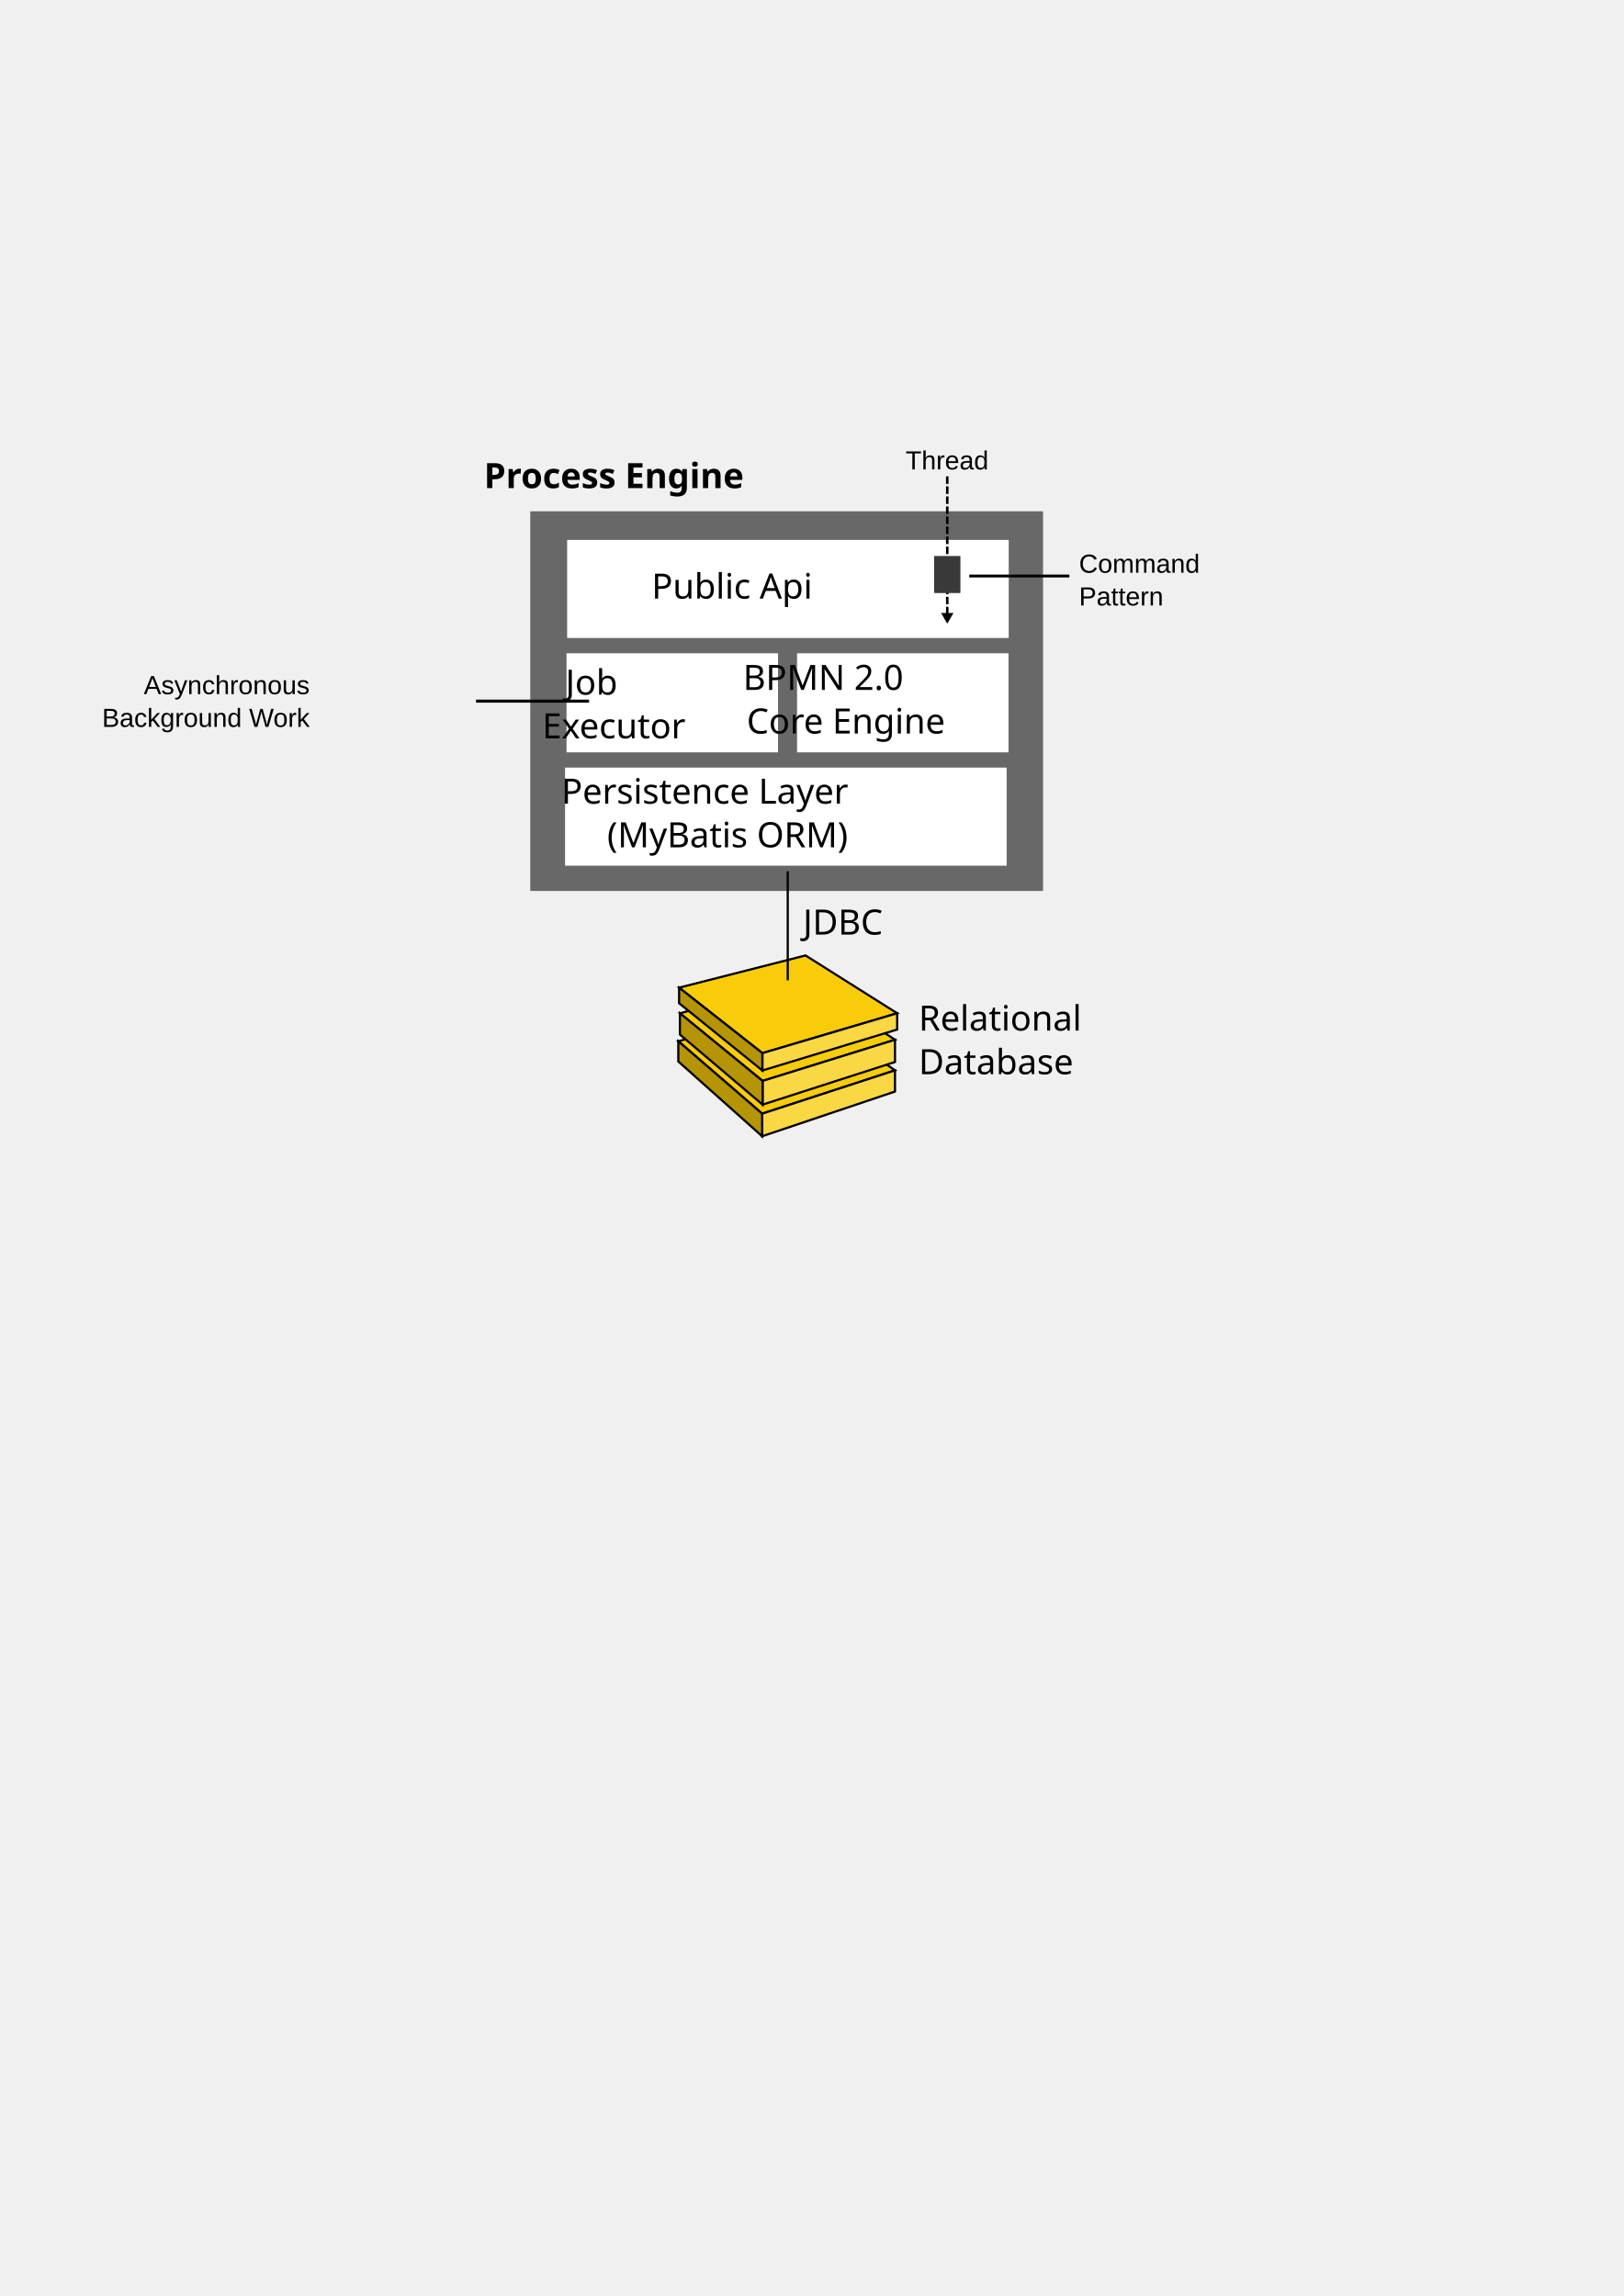
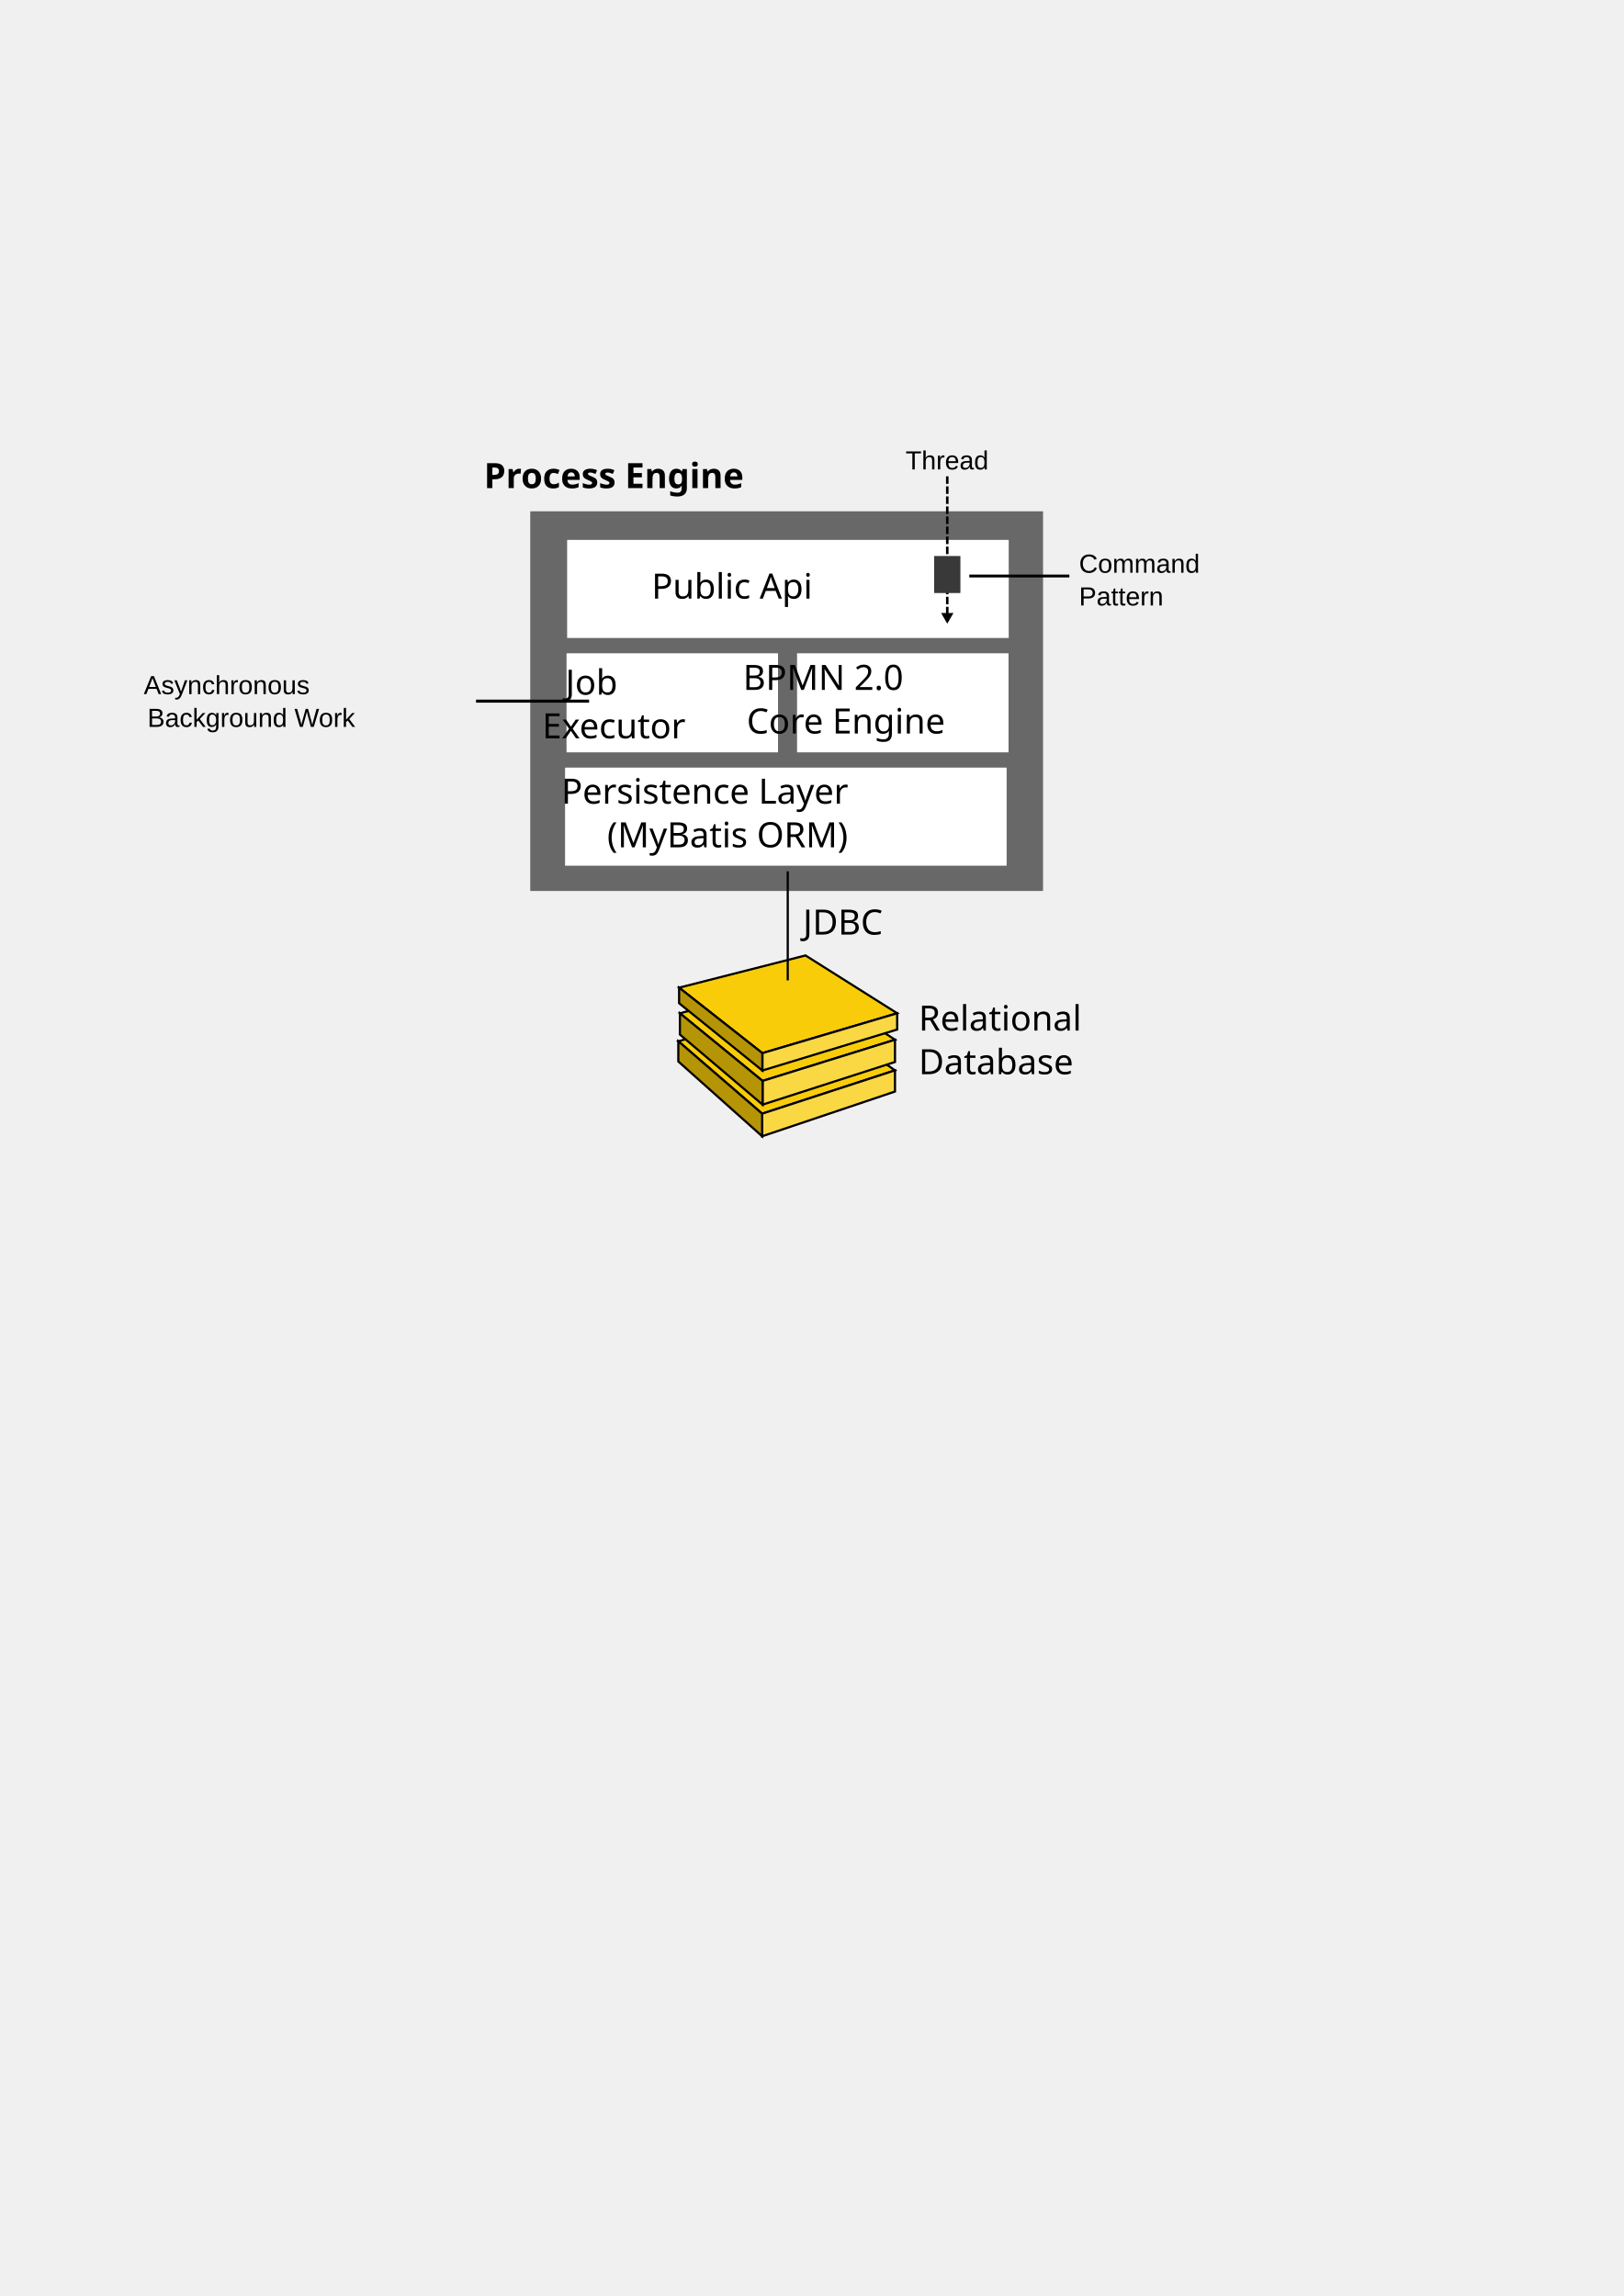
- <svg xmlns="http://www.w3.org/2000/svg" width="744.094" height="1052.362" id="svg2" version="1.1">
+ <svg xmlns="http://www.w3.org/2000/svg" id="svg2" width="744.094" height="1052.362" version="1.1">
  <defs id="defs4">
-     <marker orient="auto" refY="0.0" refX="0.0" id="TriangleOutL" style="overflow:visible">
-       <path id="path4436" d="M 5.77,0.0 L -2.88,5.0 L -2.88,-5.0 L 5.77,0.0 z " style="fill-rule:evenodd;stroke:#000000;stroke-width:1.0pt" transform="scale(0.8)" />
+     <marker id="TriangleOutL" orient="auto" refX="0" refY="0" style="overflow:visible">
+       <path id="path4436" d="M 5.77,0.0 L -2.88,5.0 L -2.88,-5.0 L 5.77,0.0 z" transform="scale(0.8)" style="fill-rule:evenodd;stroke:#000;stroke-width:1pt" />
    </marker>
-     <marker orient="auto" refY="0.0" refX="0.0" id="TriangleOutM" style="overflow:visible">
-       <path id="path4439" d="M 5.77,0.0 L -2.88,5.0 L -2.88,-5.0 L 5.77,0.0 z " style="fill-rule:evenodd;stroke:#000000;stroke-width:1.0pt" transform="scale(0.4)" />
+     <marker id="TriangleOutM" orient="auto" refX="0" refY="0" style="overflow:visible">
+       <path id="path4439" d="M 5.77,0.0 L -2.88,5.0 L -2.88,-5.0 L 5.77,0.0 z" transform="scale(0.4)" style="fill-rule:evenodd;stroke:#000;stroke-width:1pt" />
    </marker>
-     <marker orient="auto" refY="0.0" refX="0.0" id="Arrow2Mend" style="overflow:visible;">
-       <path id="path4321" style="fill-rule:evenodd;stroke-width:0.625;stroke-linejoin:round;" d="M 8.719,4.034 L -2.207,0.016 L 8.719,-4.002 C 6.973,-1.63 6.983,1.616 8.719,4.034 z " transform="scale(0.6) rotate(180) translate(0,0)" />
+     <marker id="Arrow2Mend" orient="auto" refX="0" refY="0" style="overflow:visible">
+       <path id="path4321" d="M 8.719,4.034 L -2.207,0.016 L 8.719,-4.002 C 6.973,-1.63 6.983,1.616 8.719,4.034 z" transform="scale(0.6) rotate(180) translate(0,0)" style="fill-rule:evenodd;stroke-width:.625;stroke-linejoin:round" />
    </marker>
-     <marker orient="auto" refY="0.0" refX="0.0" id="Arrow2Lend" style="overflow:visible;">
-       <path id="path3899" style="fill-rule:evenodd;stroke-width:0.625;stroke-linejoin:round;" d="M 8.719,4.034 L -2.207,0.016 L 8.719,-4.002 C 6.973,-1.63 6.983,1.616 8.719,4.034 z " transform="scale(1.1) rotate(180) translate(1,0)" />
+     <marker id="Arrow2Lend" orient="auto" refX="0" refY="0" style="overflow:visible">
+       <path id="path3899" d="M 8.719,4.034 L -2.207,0.016 L 8.719,-4.002 C 6.973,-1.63 6.983,1.616 8.719,4.034 z" transform="scale(1.1) rotate(180) translate(1,0)" style="fill-rule:evenodd;stroke-width:.625;stroke-linejoin:round" />
    </marker>
-     <marker orient="auto" refY="0" refX="0" id="Arrow2Lend-4" style="overflow:visible">
-       <path id="path3899-2" style="fill-rule:evenodd;stroke-width:0.625;stroke-linejoin:round" d="M 8.719,4.034 -2.207,0.016 8.719,-4.002 c -1.745,2.372 -1.735,5.617 -6e-7,8.035 z" transform="matrix(-1.1,0,0,-1.1,-1.1,0)" />
+     <marker id="Arrow2Lend-4" orient="auto" refX="0" refY="0" style="overflow:visible">
+       <path id="path3899-2" d="M 8.719,4.034 -2.207,0.016 8.719,-4.002 c -1.745,2.372 -1.735,5.617 -6e-7,8.035 z" transform="matrix(-1.1,0,0,-1.1,-1.1,0)" style="fill-rule:evenodd;stroke-width:.625;stroke-linejoin:round" />
    </marker>
-     <marker orient="auto" refY="0" refX="0" id="Arrow2Lend-2" style="overflow:visible">
-       <path id="path3899-21" style="fill-rule:evenodd;stroke-width:0.625;stroke-linejoin:round" d="M 8.719,4.034 -2.207,0.016 8.719,-4.002 c -1.745,2.372 -1.735,5.617 -6e-7,8.035 z" transform="matrix(-1.1,0,0,-1.1,-1.1,0)" />
+     <marker id="Arrow2Lend-2" orient="auto" refX="0" refY="0" style="overflow:visible">
+       <path id="path3899-21" d="M 8.719,4.034 -2.207,0.016 8.719,-4.002 c -1.745,2.372 -1.735,5.617 -6e-7,8.035 z" transform="matrix(-1.1,0,0,-1.1,-1.1,0)" style="fill-rule:evenodd;stroke-width:.625;stroke-linejoin:round" />
    </marker>
  </defs>
  <g id="layer1">
-     <rect style="fill:#686868;fill-opacity:1;stroke:none" id="rect7137" width="235" height="174" x="243" y="234.362" rx="0.183" />
-     <rect style="fill:#ffffff;stroke:none;stroke-width:1.25;stroke-miterlimit:4;stroke-opacity:1;stroke-dasharray:none;fill-opacity:1" id="rect2985-1" width="202.363" height="44.966" x="259.9" y="247.457" rx="0.086" />
-     <rect style="fill:#ffffff;stroke:none;stroke-width:1.25;stroke-miterlimit:4;stroke-opacity:1;stroke-dasharray:none;fill-opacity:1" id="rect2985-1-7" width="96.919" height="45.404" x="259.621" y="299.438" rx="0.041" />
-     <rect style="fill:#ffffff;stroke:none;stroke-width:1.25;stroke-miterlimit:4;stroke-opacity:1;stroke-dasharray:none;fill-opacity:1" id="rect2985-1-7-7" width="96.919" height="45.404" x="365.266" y="299.438" rx="0.041" />
-     <rect style="fill:#ffffff;stroke:none;stroke-width:1.25;stroke-miterlimit:4;stroke-opacity:1;stroke-dasharray:none;fill-opacity:1" id="rect2985-1-4" width="202.363" height="44.966" x="258.949" y="351.827" rx="0.086" />
-     <text xml:space="preserve" style="font-size:40px;font-style:normal;font-weight:normal;text-align:center;line-height:125%;letter-spacing:0px;word-spacing:0px;text-anchor:middle;fill:#000000;fill-opacity:1;stroke:none;font-family:Sans" x="413.663" y="316.206" id="text4318">
-       <tspan x="413.663" y="316.206" style="font-size:16px;text-align:center;text-anchor:middle" id="tspan4480">BPMN 2.0</tspan>
-       <tspan x="413.663" y="336.206" style="font-size:16px;text-align:center;text-anchor:middle" id="tspan3067">Core Engine</tspan>
+     <rect style="fill:#686868;fill-opacity:1;stroke:none" id="rect7137" width="235" height="174" x="243" y="234.362" rx=".183" />
+     <rect style="fill:#fff;stroke:none;stroke-width:1.25;stroke-miterlimit:4;stroke-opacity:1;stroke-dasharray:none;fill-opacity:1" id="rect2985-1" width="202.363" height="44.966" x="259.9" y="247.457" rx=".086" />
+     <rect style="fill:#fff;stroke:none;stroke-width:1.25;stroke-miterlimit:4;stroke-opacity:1;stroke-dasharray:none;fill-opacity:1" id="rect2985-1-7" width="96.919" height="45.404" x="259.621" y="299.438" rx=".041" />
+     <rect style="fill:#fff;stroke:none;stroke-width:1.25;stroke-miterlimit:4;stroke-opacity:1;stroke-dasharray:none;fill-opacity:1" id="rect2985-1-7-7" width="96.919" height="45.404" x="365.266" y="299.438" rx=".041" />
+     <rect style="fill:#fff;stroke:none;stroke-width:1.25;stroke-miterlimit:4;stroke-opacity:1;stroke-dasharray:none;fill-opacity:1" id="rect2985-1-4" width="202.363" height="44.966" x="258.949" y="351.827" rx=".086" />
+     <text style="font-size:40px;font-style:normal;font-weight:400;text-align:center;line-height:125%;letter-spacing:0;word-spacing:0;text-anchor:middle;fill:#000;fill-opacity:1;stroke:none;font-family:Sans" id="text4318" x="413.663" y="316.206" xml:space="preserve">
+       <tspan style="font-size:16px;text-align:center;text-anchor:middle" id="tspan4480" x="413.663" y="316.206">BPMN 2.0</tspan>
+       <tspan style="font-size:16px;text-align:center;text-anchor:middle" id="tspan3067" x="413.663" y="336.206">Core Engine</tspan>
    </text>
-     <text xml:space="preserve" style="font-size:40px;font-style:normal;font-weight:normal;text-align:center;line-height:125%;letter-spacing:0px;word-spacing:0px;text-anchor:middle;fill:#000000;fill-opacity:1;stroke:none;font-family:Sans" x="361.481" y="274.36" id="text4318-4">
-       <tspan x="361.481" y="274.36" style="font-size:16px;text-align:center;text-anchor:middle" id="tspan4391">Public Api</tspan>
+     <text style="font-size:40px;font-style:normal;font-weight:400;text-align:center;line-height:125%;letter-spacing:0;word-spacing:0;text-anchor:middle;fill:#000;fill-opacity:1;stroke:none;font-family:Sans" id="text4318-4" x="361.481" y="274.36" xml:space="preserve">
+       <tspan style="font-size:16px;text-align:center;text-anchor:middle" id="tspan4391" x="361.481" y="274.36">Public Api</tspan>
    </text>
-     <text xml:space="preserve" style="font-size:40px;font-style:normal;font-weight:normal;text-align:center;line-height:125%;letter-spacing:0px;word-spacing:0px;text-anchor:middle;fill:#000000;fill-opacity:1;stroke:none;font-family:Sans" x="307.346" y="318.397" id="text4318-4-1">
-       <tspan x="309.565" y="318.397" style="font-size:16px;text-align:center;text-anchor:middle" id="tspan4391-2">Job </tspan>
-       <tspan x="307.346" y="338.397" style="font-size:16px;text-align:center;text-anchor:middle" id="tspan3110">Executor</tspan>
+     <text style="font-size:40px;font-style:normal;font-weight:400;text-align:center;line-height:125%;letter-spacing:0;word-spacing:0;text-anchor:middle;fill:#000;fill-opacity:1;stroke:none;font-family:Sans" id="text4318-4-1" x="307.346" y="318.397" xml:space="preserve">
+       <tspan style="font-size:16px;text-align:center;text-anchor:middle" id="tspan4391-2" x="309.565" y="318.397">Job </tspan>
+       <tspan style="font-size:16px;text-align:center;text-anchor:middle" id="tspan3110" x="307.346" y="338.397">Executor</tspan>
    </text>
-     <text xml:space="preserve" style="font-size:40px;font-style:normal;font-weight:normal;text-align:center;line-height:125%;letter-spacing:0px;word-spacing:0px;text-anchor:middle;fill:#000000;fill-opacity:1;stroke:none;font-family:Sans" x="359.412" y="368.353" id="text4318-4-0">
-       <tspan x="359.412" y="368.353" style="font-size:16px;text-align:center;text-anchor:middle" id="tspan4391-9">Persistence Layer</tspan>
-       <tspan x="359.412" y="388.353" style="font-size:16px;text-align:center;text-anchor:middle" id="tspan3108">(MyBatis ORM)</tspan>
+     <text style="font-size:40px;font-style:normal;font-weight:400;text-align:center;line-height:125%;letter-spacing:0;word-spacing:0;text-anchor:middle;fill:#000;fill-opacity:1;stroke:none;font-family:Sans" id="text4318-4-0" x="359.412" y="368.353" xml:space="preserve">
+       <tspan style="font-size:16px;text-align:center;text-anchor:middle" id="tspan4391-9" x="359.412" y="368.353">Persistence Layer</tspan>
+       <tspan style="font-size:16px;text-align:center;text-anchor:middle" id="tspan3108" x="359.412" y="388.353">(MyBatis ORM)</tspan>
    </text>
-     <text xml:space="preserve" style="font-size:40px;font-style:normal;font-variant:normal;font-weight:300;font-stretch:normal;line-height:125%;letter-spacing:0px;word-spacing:0px;fill:#000000;fill-opacity:1;stroke:none;font-family:Folks-Light;-inkscape-font-specification:Folks-Light Light" x="494.471" y="262.506" id="text5506">
+     <text style="font-size:40px;font-style:normal;font-variant:normal;font-weight:300;font-stretch:normal;line-height:125%;letter-spacing:0;word-spacing:0;fill:#000;fill-opacity:1;stroke:none;font-family:Folks-Light;-inkscape-font-specification:Folks-Light Light" id="text5506" x="494.471" y="262.506" xml:space="preserve">
      <tspan id="tspan5508" x="494.471" y="262.506" style="font-size:12px;font-family:Arial;-inkscape-font-specification:Arial">Command </tspan>
-       <tspan x="494.471" y="277.506" style="font-size:12px;font-family:Arial;-inkscape-font-specification:Arial" id="tspan5708">Pattern</tspan>
+       <tspan style="font-size:12px;font-family:Arial;-inkscape-font-specification:Arial" id="tspan5708" x="494.471" y="277.506">Pattern</tspan>
    </text>
-     <path style="fill:none;stroke:#000000;stroke-width:1.15;stroke-linecap:butt;stroke-linejoin:miter;stroke-miterlimit:4;stroke-opacity:1;stroke-dasharray:3.45, 1.15;stroke-dashoffset:0;marker-end:url(#TriangleOutM)" d="m 434.105,218.326 0,64.275" id="path5510" />
-     <rect style="fill:#393939;fill-opacity:1;stroke:none" id="rect5512" width="12.053" height="16.993" x="428.078" y="254.832" rx="0.199" />
-     <path style="fill:none;stroke:#000000;stroke-width:1.309px;stroke-linecap:butt;stroke-linejoin:miter;stroke-opacity:1" d="m 444.189,264.01 45.861,0" id="path5706" />
-     <text xml:space="preserve" style="font-size:40px;font-style:normal;font-variant:normal;font-weight:300;font-stretch:normal;line-height:125%;letter-spacing:0px;word-spacing:0px;fill:#000000;fill-opacity:1;stroke:none;font-family:Folks-Light;-inkscape-font-specification:Folks-Light Light" x="414.998" y="215.16" id="text5506-8">
-       <tspan x="414.998" y="215.16" style="font-size:12px;font-family:Arial;-inkscape-font-specification:Arial" id="tspan5708-2">Thread</tspan>
+     <path style="fill:none;stroke:#000;stroke-width:1.15;stroke-linecap:butt;stroke-linejoin:miter;stroke-miterlimit:4;stroke-opacity:1;stroke-dasharray:3.45,1.15;stroke-dashoffset:0;marker-end:url(#TriangleOutM)" id="path5510" d="m 434.105,218.326 0,64.275" />
+     <rect style="fill:#393939;fill-opacity:1;stroke:none" id="rect5512" width="12.053" height="16.993" x="428.078" y="254.832" rx=".199" />
+     <path style="fill:none;stroke:#000;stroke-width:1.309px;stroke-linecap:butt;stroke-linejoin:miter;stroke-opacity:1" id="path5706" d="m 444.189,264.01 45.861,0" />
+     <text style="font-size:40px;font-style:normal;font-variant:normal;font-weight:300;font-stretch:normal;line-height:125%;letter-spacing:0;word-spacing:0;fill:#000;fill-opacity:1;stroke:none;font-family:Folks-Light;-inkscape-font-specification:Folks-Light Light" id="text5506-8" x="414.998" y="215.16" xml:space="preserve">
+       <tspan style="font-size:12px;font-family:Arial;-inkscape-font-specification:Arial" id="tspan5708-2" x="414.998" y="215.16">Thread</tspan>
    </text>
-     <text xml:space="preserve" style="font-size:40px;font-style:normal;font-variant:normal;font-weight:300;font-stretch:normal;line-height:125%;letter-spacing:0px;word-spacing:0px;fill:#000000;fill-opacity:1;stroke:none;font-family:Folks-Light;-inkscape-font-specification:Folks-Light Light" x="214.727" y="318.16" id="text5506-4">
-       <tspan x="218.055" y="318.16" style="font-size:12px;text-align:end;text-anchor:end;font-family:Arial;-inkscape-font-specification:Arial" id="tspan5708-5">Asynchronous </tspan>
-       <tspan x="214.727" y="333.16" style="font-size:12px;text-align:end;text-anchor:end;font-family:Arial;-inkscape-font-specification:Arial" id="tspan5958">Background Work</tspan>
-       <tspan x="214.727" y="348.16" style="font-size:12px;text-align:end;text-anchor:end;font-family:Arial;-inkscape-font-specification:Arial" id="tspan5956" />
-       <tspan x="214.727" y="363.16" style="font-size:12px;font-family:Arial;-inkscape-font-specification:Arial" id="tspan5954" />
+     <text style="font-size:40px;font-style:normal;font-variant:normal;font-weight:300;font-stretch:normal;line-height:125%;letter-spacing:0;word-spacing:0;fill:#000;fill-opacity:1;stroke:none;font-family:Folks-Light;-inkscape-font-specification:Folks-Light Light" id="text5506-4" x="214.727" y="318.16" xml:space="preserve">
+       <tspan style="font-size:12px;text-align:end;text-anchor:end;font-family:Arial;-inkscape-font-specification:Arial" id="tspan5708-5" x="218.055" y="318.16">Asynchronous </tspan>
+       <tspan style="font-size:12px;text-align:end;text-anchor:end;font-family:Arial;-inkscape-font-specification:Arial" id="tspan5958" x="214.727" y="333.16">Background Work</tspan>
    </text>
-     <path style="fill:none;stroke:#000000;stroke-width:1.391px;stroke-linecap:butt;stroke-linejoin:miter;stroke-opacity:1" d="m 218.161,321.362 51.798,0" id="path5706-1" />
+     <path style="fill:none;stroke:#000;stroke-width:1.391px;stroke-linecap:butt;stroke-linejoin:miter;stroke-opacity:1" id="path5706-1" d="m 218.161,321.362 51.798,0" />
    <g style="fill:none;stroke:none" id="g3040-4-80-9-9">
-       <path id="path3044-7-1-0-0" style="fill:#aa0000;fill-rule:evenodd;stroke:none" d="m 310.853,486.527 38.412,34.272 60.883,-20.501 -42.279,-30.306 z" />
-       <path id="path3042-5-5-4-6" style="fill:#353564;fill-rule:evenodd;stroke:none" d="m 310.853,486.527 0,-9.267 57.015,-16.012 0,8.744 z" />
-       <path id="path3052-1-1-8-4" style="fill:#e9e9ff;fill-rule:evenodd;stroke:none" d="m 367.868,469.992 42.279,30.306 0,-9.706 -42.279,-29.344 z" />
-       <path id="path3050-5-2-8-1" style="fill:#f9cc09;fill-opacity:1;fill-rule:evenodd;stroke:#000000;stroke-opacity:1" d="m 310.853,477.261 38.412,33.184 60.883,-19.852 -42.279,-29.344 z" />
-       <path id="path3048-1-9-3-7" style="fill:#fad844;fill-opacity:1;fill-rule:evenodd;stroke:#000000;stroke-opacity:1" d="m 349.265,520.799 0,-10.354 60.883,-19.852 0,9.706 z" />
-       <path id="path3046-1-0-1-7" style="fill:#b59405;fill-opacity:1;fill-rule:evenodd;stroke:#000000;stroke-opacity:1" d="m 310.853,486.527 38.412,34.272 0,-10.354 -38.412,-33.184 z" />
+       <path id="path3044-7-1-0-0" d="m 310.853,486.527 38.412,34.272 60.883,-20.501 -42.279,-30.306 z" style="fill:#a00;fill-rule:evenodd;stroke:none" />
+       <path id="path3042-5-5-4-6" d="m 310.853,486.527 0,-9.267 57.015,-16.012 0,8.744 z" style="fill:#353564;fill-rule:evenodd;stroke:none" />
+       <path id="path3052-1-1-8-4" d="m 367.868,469.992 42.279,30.306 0,-9.706 -42.279,-29.344 z" style="fill:#e9e9ff;fill-rule:evenodd;stroke:none" />
+       <path id="path3050-5-2-8-1" d="m 310.853,477.261 38.412,33.184 60.883,-19.852 -42.279,-29.344 z" style="fill:#f9cc09;fill-opacity:1;fill-rule:evenodd;stroke:#000;stroke-opacity:1" />
+       <path id="path3048-1-9-3-7" d="m 349.265,520.799 0,-10.354 60.883,-19.852 0,9.706 z" style="fill:#fad844;fill-opacity:1;fill-rule:evenodd;stroke:#000;stroke-opacity:1" />
+       <path id="path3046-1-0-1-7" d="m 310.853,486.527 38.412,34.272 0,-10.354 -38.412,-33.184 z" style="fill:#b59405;fill-opacity:1;fill-rule:evenodd;stroke:#000;stroke-opacity:1" />
    </g>
    <g style="fill:none;stroke:none" id="g3040-4-80-9-9-9">
-       <path id="path3044-7-1-0-0-8" style="fill:#aa0000;fill-rule:evenodd;stroke:none" d="m 311.574,474.182 37.885,32.124 60.691,-19.551 -41.669,-28.396 z" />
-       <path id="path3042-5-5-4-6-9" style="fill:#353564;fill-rule:evenodd;stroke:none" d="m 311.574,474.182 0,-9.744 56.907,-15.272 0,9.192 z" />
-       <path id="path3052-1-1-8-4-6" style="fill:#e9e9ff;fill-rule:evenodd;stroke:none" d="m 368.481,458.358 41.669,28.396 0,-10.187 -41.669,-27.401 z" />
-       <path id="path3050-5-2-8-1-2" style="fill:#f9cc09;fill-opacity:1;fill-rule:evenodd;stroke:#000000;stroke-opacity:1" d="m 311.574,464.438 37.885,30.998 60.691,-18.87 -41.669,-27.401 z" />
-       <path id="path3048-1-9-3-7-2" style="fill:#fad844;fill-opacity:1;fill-rule:evenodd;stroke:#000000;stroke-opacity:1" d="m 349.459,506.305 0,-10.869 60.691,-18.87 0,10.187 z" />
-       <path id="path3046-1-0-1-7-9" style="fill:#b59405;fill-opacity:1;fill-rule:evenodd;stroke:#000000;stroke-opacity:1" d="m 311.574,474.182 37.885,32.124 0,-10.869 -37.885,-30.998 z" />
+       <path id="path3044-7-1-0-0-8" d="m 311.574,474.182 37.885,32.124 60.691,-19.551 -41.669,-28.396 z" style="fill:#a00;fill-rule:evenodd;stroke:none" />
+       <path id="path3042-5-5-4-6-9" d="m 311.574,474.182 0,-9.744 56.907,-15.272 0,9.192 z" style="fill:#353564;fill-rule:evenodd;stroke:none" />
+       <path id="path3052-1-1-8-4-6" d="m 368.481,458.358 41.669,28.396 0,-10.187 -41.669,-27.401 z" style="fill:#e9e9ff;fill-rule:evenodd;stroke:none" />
+       <path id="path3050-5-2-8-1-2" d="m 311.574,464.438 37.885,30.998 60.691,-18.87 -41.669,-27.401 z" style="fill:#f9cc09;fill-opacity:1;fill-rule:evenodd;stroke:#000;stroke-opacity:1" />
+       <path id="path3048-1-9-3-7-2" d="m 349.459,506.305 0,-10.869 60.691,-18.87 0,10.187 z" style="fill:#fad844;fill-opacity:1;fill-rule:evenodd;stroke:#000;stroke-opacity:1" />
+       <path id="path3046-1-0-1-7-9" d="m 311.574,474.182 37.885,32.124 0,-10.869 -37.885,-30.998 z" style="fill:#b59405;fill-opacity:1;fill-rule:evenodd;stroke:#000;stroke-opacity:1" />
    </g>
    <g style="fill:none;stroke:none" id="g3040-4-80-9-9-0">
-       <path id="path3044-7-1-0-0-1" style="fill:#aa0000;fill-rule:evenodd;stroke:none" d="m 311.21,459.827 38.154,30.838 61.783,-18.787 -42.019,-27.231 z" />
-       <path id="path3042-5-5-4-6-90" style="fill:#353564;fill-rule:evenodd;stroke:none" d="m 311.21,459.827 0,-7.131 57.919,-14.771 0,6.722 z" />
-       <path id="path3052-1-1-8-4-7" style="fill:#e9e9ff;fill-rule:evenodd;stroke:none" d="m 369.128,444.647 42.019,27.231 0,-7.452 -42.019,-26.502 z" />
-       <path id="path3050-5-2-8-1-9" style="fill:#f9cc09;fill-opacity:1;fill-rule:evenodd;stroke:#000000;stroke-opacity:1" d="m 311.21,452.696 38.154,30.012 61.783,-18.281 -42.019,-26.502 z" />
-       <path id="path3048-1-9-3-7-5" style="fill:#fad844;fill-opacity:1;fill-rule:evenodd;stroke:#000000;stroke-opacity:1" d="m 349.364,490.665 0,-7.958 61.783,-18.281 0,7.452 z" />
-       <path id="path3046-1-0-1-7-4" style="fill:#b59405;fill-opacity:1;fill-rule:evenodd;stroke:#000000;stroke-opacity:1" d="m 311.21,459.827 38.154,30.838 0,-7.958 -38.154,-30.012 z" />
+       <path id="path3044-7-1-0-0-1" d="m 311.21,459.827 38.154,30.838 61.783,-18.787 -42.019,-27.231 z" style="fill:#a00;fill-rule:evenodd;stroke:none" />
+       <path id="path3042-5-5-4-6-90" d="m 311.21,459.827 0,-7.131 57.919,-14.771 0,6.722 z" style="fill:#353564;fill-rule:evenodd;stroke:none" />
+       <path id="path3052-1-1-8-4-7" d="m 369.128,444.647 42.019,27.231 0,-7.452 -42.019,-26.502 z" style="fill:#e9e9ff;fill-rule:evenodd;stroke:none" />
+       <path id="path3050-5-2-8-1-9" d="m 311.21,452.696 38.154,30.012 61.783,-18.281 -42.019,-26.502 z" style="fill:#f9cc09;fill-opacity:1;fill-rule:evenodd;stroke:#000;stroke-opacity:1" />
+       <path id="path3048-1-9-3-7-5" d="m 349.364,490.665 0,-7.958 61.783,-18.281 0,7.452 z" style="fill:#fad844;fill-opacity:1;fill-rule:evenodd;stroke:#000;stroke-opacity:1" />
+       <path id="path3046-1-0-1-7-4" d="m 311.21,459.827 38.154,30.838 0,-7.958 -38.154,-30.012 z" style="fill:#b59405;fill-opacity:1;fill-rule:evenodd;stroke:#000;stroke-opacity:1" />
    </g>
-     <text xml:space="preserve" style="font-size:40px;font-style:normal;font-variant:normal;font-weight:300;font-stretch:normal;line-height:125%;letter-spacing:0px;word-spacing:0px;fill:#000000;fill-opacity:1;stroke:none;font-family:Folks-Light;-inkscape-font-specification:Folks-Light Light" x="421" y="472.362" id="text7125">
-       <tspan id="tspan7127" x="421" y="472.362" style="font-size:16px;font-style:normal;font-variant:normal;font-weight:normal;font-stretch:normal;font-family:Sans;-inkscape-font-specification:Sans">Relational</tspan>
-       <tspan x="421" y="492.362" id="tspan7129" style="font-size:16px;font-style:normal;font-variant:normal;font-weight:normal;font-stretch:normal;font-family:Sans;-inkscape-font-specification:Sans">Database</tspan>
+     <text style="font-size:40px;font-style:normal;font-variant:normal;font-weight:300;font-stretch:normal;line-height:125%;letter-spacing:0;word-spacing:0;fill:#000;fill-opacity:1;stroke:none;font-family:Folks-Light;-inkscape-font-specification:Folks-Light Light" id="text7125" x="421" y="472.362" xml:space="preserve">
+       <tspan id="tspan7127" x="421" y="472.362" style="font-size:16px;font-style:normal;font-variant:normal;font-weight:400;font-stretch:normal;font-family:Sans;-inkscape-font-specification:Sans">Relational</tspan>
+       <tspan id="tspan7129" x="421" y="492.362" style="font-size:16px;font-style:normal;font-variant:normal;font-weight:400;font-stretch:normal;font-family:Sans;-inkscape-font-specification:Sans">Database</tspan>
    </text>
-     <path style="fill:none;stroke:#000000;stroke-width:1px;stroke-linecap:butt;stroke-linejoin:miter;stroke-opacity:1" d="m 361,399.362 0,50" id="path7131" />
-     <text xml:space="preserve" style="font-size:40px;font-style:normal;font-variant:normal;font-weight:300;font-stretch:normal;line-height:125%;letter-spacing:0px;word-spacing:0px;fill:#000000;fill-opacity:1;stroke:none;font-family:Folks-Light;-inkscape-font-specification:Folks-Light Light" x="368" y="428.362" id="text7133">
-       <tspan id="tspan7135" x="368" y="428.362" style="font-size:16px;font-style:normal;font-variant:normal;font-weight:normal;font-stretch:normal;font-family:Sans;-inkscape-font-specification:Sans">JDBC</tspan>
+     <path style="fill:none;stroke:#000;stroke-width:1px;stroke-linecap:butt;stroke-linejoin:miter;stroke-opacity:1" id="path7131" d="m 361,399.362 0,50" />
+     <text style="font-size:40px;font-style:normal;font-variant:normal;font-weight:300;font-stretch:normal;line-height:125%;letter-spacing:0;word-spacing:0;fill:#000;fill-opacity:1;stroke:none;font-family:Folks-Light;-inkscape-font-specification:Folks-Light Light" id="text7133" x="368" y="428.362" xml:space="preserve">
+       <tspan id="tspan7135" x="368" y="428.362" style="font-size:16px;font-style:normal;font-variant:normal;font-weight:400;font-stretch:normal;font-family:Sans;-inkscape-font-specification:Sans">JDBC</tspan>
    </text>
-     <text xml:space="preserve" style="font-size:40px;font-style:normal;font-variant:normal;font-weight:300;font-stretch:normal;line-height:125%;letter-spacing:0px;word-spacing:0px;fill:#000000;fill-opacity:1;stroke:none;font-family:Folks-Light;-inkscape-font-specification:Folks-Light Light" x="221.782" y="223.729" id="text7139">
-       <tspan id="tspan7141" x="221.782" y="223.729" style="font-size:16px;font-style:normal;font-variant:normal;font-weight:bold;font-stretch:normal;font-family:Verdana;-inkscape-font-specification:Verdana Bold">Process Engine</tspan>
+     <text style="font-size:40px;font-style:normal;font-variant:normal;font-weight:300;font-stretch:normal;line-height:125%;letter-spacing:0;word-spacing:0;fill:#000;fill-opacity:1;stroke:none;font-family:Folks-Light;-inkscape-font-specification:Folks-Light Light" id="text7139" x="221.782" y="223.729" xml:space="preserve">
+       <tspan id="tspan7141" x="221.782" y="223.729" style="font-size:16px;font-style:normal;font-variant:normal;font-weight:700;font-stretch:normal;font-family:Verdana;-inkscape-font-specification:Verdana Bold">Process Engine</tspan>
    </text>
  </g>
</svg>
